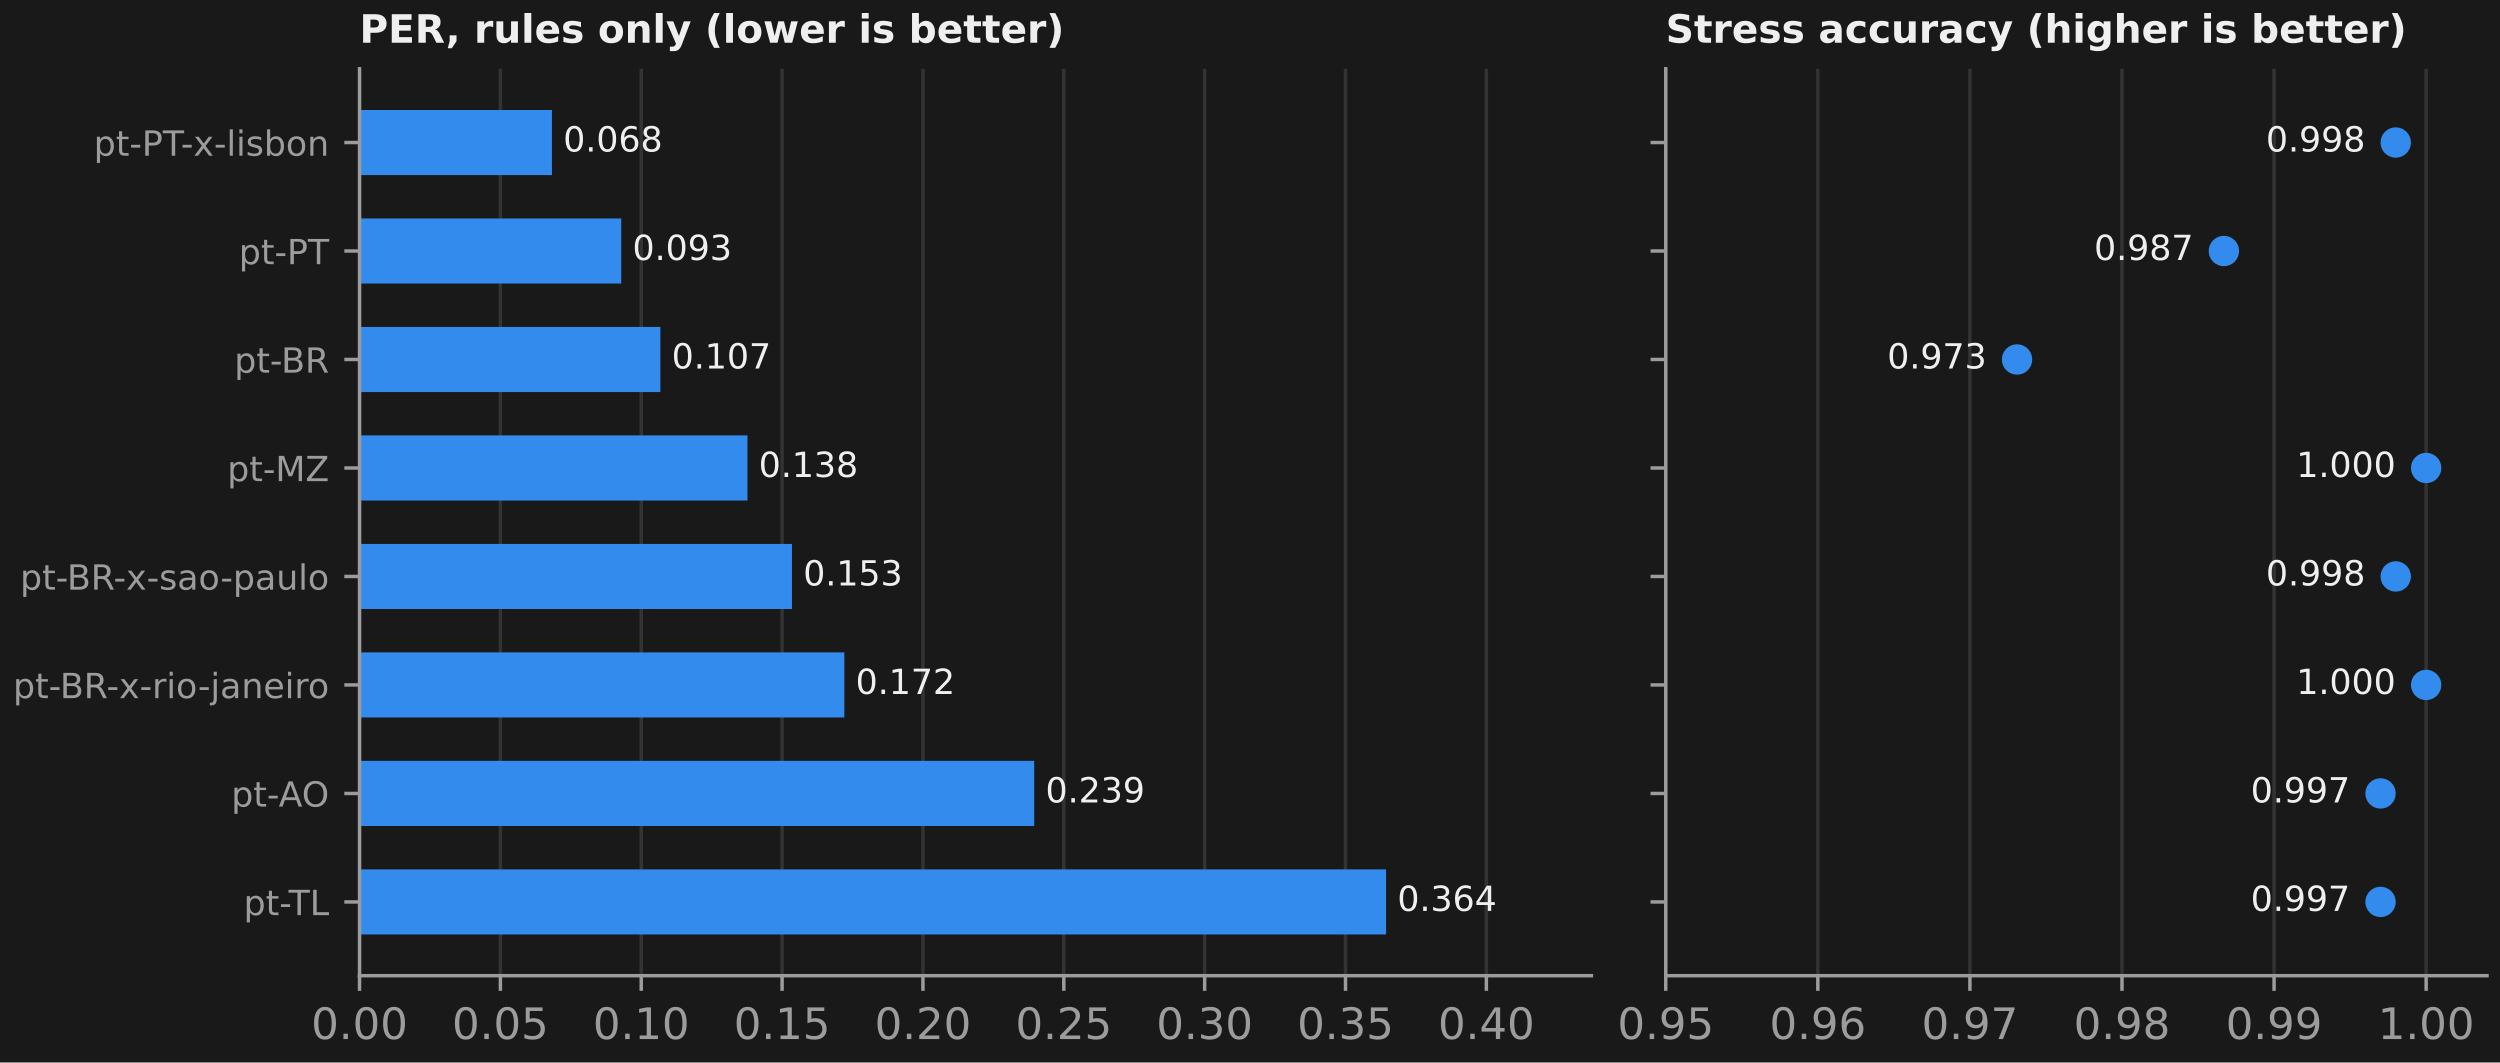
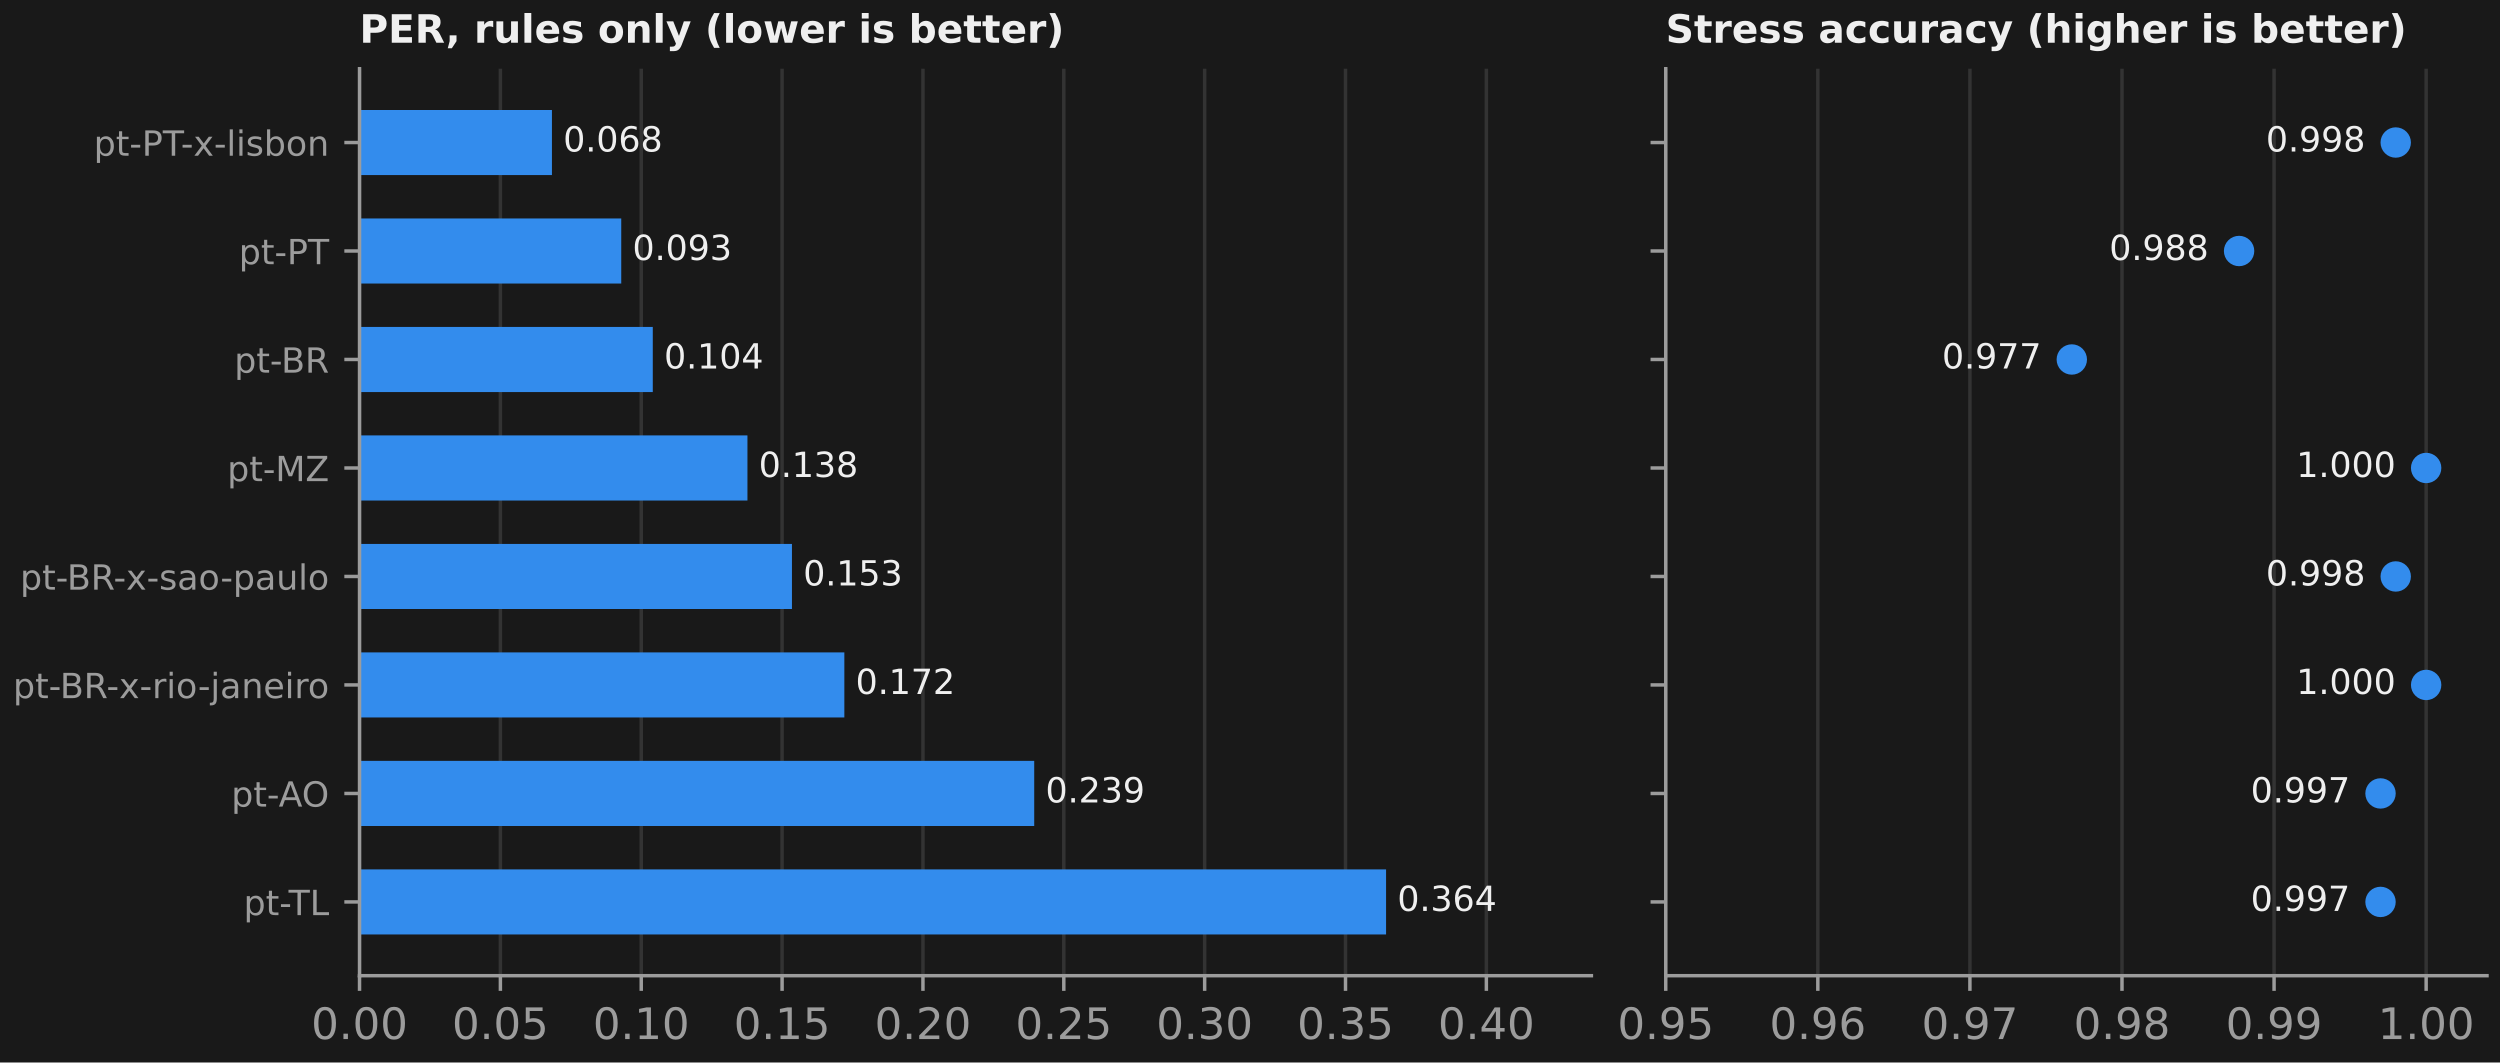
<svg xmlns="http://www.w3.org/2000/svg" xmlns:xlink="http://www.w3.org/1999/xlink" width="576pt" height="244.8pt" viewBox="0 0 576 244.8" version="1.1">
  <defs>
    <style type="text/css">*{stroke-linejoin: round; stroke-linecap: butt}</style>
  </defs>
  <g id="figure_1">
    <g id="patch_1">
      <path d="M 0 244.8  L 576 244.8  L 576 0  L 0 0  z " style="fill: #191919" />
    </g>
    <g id="axes_1">
      <g id="patch_2">
        <path d="M 82.836 224.8  L 366.654 224.8  L 366.654 15.839  L 82.836 15.839  z " style="fill: #191919" />
      </g>
      <g id="matplotlib.axis_1">
        <g id="xtick_1">
          <g id="line2d_1">
            <path d="M 82.836 224.8  L 82.836 15.839  " clip-path="url(#pa067309604)" style="fill: none; stroke: #333333; stroke-width: 0.8; stroke-linecap: square" />
          </g>
          <g id="line2d_2">
            <defs>
              <path id="mc3cc2e16f8" d="M 0 0  L 0 3.5  " style="stroke: #9c9c9c; stroke-width: 0.8" />
            </defs>
            <g>
              <use xlink:href="#mc3cc2e16f8" x="82.836" y="224.8" style="fill: #9c9c9c; stroke: #9c9c9c; stroke-width: 0.8" />
            </g>
          </g>
          <g id="text_1">
            <text style="font-size: 10px; font-family: 'DejaVu Sans', 'Bitstream Vera Sans', 'Computer Modern Sans Serif', 'Lucida Grande', 'Verdana', 'Geneva', 'Lucid', 'Arial', 'Helvetica', 'Avant Garde', sans-serif; text-anchor: middle; fill: #9c9c9c" x="82.836" y="239.397" transform="rotate(-0 82.83649 239.3974)">0.00</text>
          </g>
        </g>
        <g id="xtick_2">
          <g id="line2d_3">
            <path d="M 115.289 224.8  L 115.289 15.839  " clip-path="url(#pa067309604)" style="fill: none; stroke: #333333; stroke-width: 0.8; stroke-linecap: square" />
          </g>
          <g id="line2d_4">
            <g>
              <use xlink:href="#mc3cc2e16f8" x="115.289" y="224.8" style="fill: #9c9c9c; stroke: #9c9c9c; stroke-width: 0.8" />
            </g>
          </g>
          <g id="text_2">
            <text style="font-size: 10px; font-family: 'DejaVu Sans', 'Bitstream Vera Sans', 'Computer Modern Sans Serif', 'Lucida Grande', 'Verdana', 'Geneva', 'Lucid', 'Arial', 'Helvetica', 'Avant Garde', sans-serif; text-anchor: middle; fill: #9c9c9c" x="115.289" y="239.397" transform="rotate(-0 115.2892 239.3974)">0.05</text>
          </g>
        </g>
        <g id="xtick_3">
          <g id="line2d_5">
            <path d="M 147.742 224.8  L 147.742 15.839  " clip-path="url(#pa067309604)" style="fill: none; stroke: #333333; stroke-width: 0.8; stroke-linecap: square" />
          </g>
          <g id="line2d_6">
            <g>
              <use xlink:href="#mc3cc2e16f8" x="147.742" y="224.8" style="fill: #9c9c9c; stroke: #9c9c9c; stroke-width: 0.8" />
            </g>
          </g>
          <g id="text_3">
            <text style="font-size: 10px; font-family: 'DejaVu Sans', 'Bitstream Vera Sans', 'Computer Modern Sans Serif', 'Lucida Grande', 'Verdana', 'Geneva', 'Lucid', 'Arial', 'Helvetica', 'Avant Garde', sans-serif; text-anchor: middle; fill: #9c9c9c" x="147.742" y="239.397" transform="rotate(-0 147.7418 239.3974)">0.10</text>
          </g>
        </g>
        <g id="xtick_4">
          <g id="line2d_7">
            <path d="M 180.194 224.8  L 180.194 15.839  " clip-path="url(#pa067309604)" style="fill: none; stroke: #333333; stroke-width: 0.8; stroke-linecap: square" />
          </g>
          <g id="line2d_8">
            <g>
              <use xlink:href="#mc3cc2e16f8" x="180.194" y="224.8" style="fill: #9c9c9c; stroke: #9c9c9c; stroke-width: 0.8" />
            </g>
          </g>
          <g id="text_4">
            <text style="font-size: 10px; font-family: 'DejaVu Sans', 'Bitstream Vera Sans', 'Computer Modern Sans Serif', 'Lucida Grande', 'Verdana', 'Geneva', 'Lucid', 'Arial', 'Helvetica', 'Avant Garde', sans-serif; text-anchor: middle; fill: #9c9c9c" x="180.194" y="239.397" transform="rotate(-0 180.1945 239.3974)">0.15</text>
          </g>
        </g>
        <g id="xtick_5">
          <g id="line2d_9">
            <path d="M 212.647 224.8  L 212.647 15.839  " clip-path="url(#pa067309604)" style="fill: none; stroke: #333333; stroke-width: 0.8; stroke-linecap: square" />
          </g>
          <g id="line2d_10">
            <g>
              <use xlink:href="#mc3cc2e16f8" x="212.647" y="224.8" style="fill: #9c9c9c; stroke: #9c9c9c; stroke-width: 0.8" />
            </g>
          </g>
          <g id="text_5">
            <text style="font-size: 10px; font-family: 'DejaVu Sans', 'Bitstream Vera Sans', 'Computer Modern Sans Serif', 'Lucida Grande', 'Verdana', 'Geneva', 'Lucid', 'Arial', 'Helvetica', 'Avant Garde', sans-serif; text-anchor: middle; fill: #9c9c9c" x="212.647" y="239.397" transform="rotate(-0 212.6471 239.3974)">0.20</text>
          </g>
        </g>
        <g id="xtick_6">
          <g id="line2d_11">
            <path d="M 245.1 224.8  L 245.1 15.839  " clip-path="url(#pa067309604)" style="fill: none; stroke: #333333; stroke-width: 0.8; stroke-linecap: square" />
          </g>
          <g id="line2d_12">
            <g>
              <use xlink:href="#mc3cc2e16f8" x="245.1" y="224.8" style="fill: #9c9c9c; stroke: #9c9c9c; stroke-width: 0.8" />
            </g>
          </g>
          <g id="text_6">
            <text style="font-size: 10px; font-family: 'DejaVu Sans', 'Bitstream Vera Sans', 'Computer Modern Sans Serif', 'Lucida Grande', 'Verdana', 'Geneva', 'Lucid', 'Arial', 'Helvetica', 'Avant Garde', sans-serif; text-anchor: middle; fill: #9c9c9c" x="245.1" y="239.397" transform="rotate(-0 245.0998 239.3974)">0.25</text>
          </g>
        </g>
        <g id="xtick_7">
          <g id="line2d_13">
            <path d="M 277.552 224.8  L 277.552 15.839  " clip-path="url(#pa067309604)" style="fill: none; stroke: #333333; stroke-width: 0.8; stroke-linecap: square" />
          </g>
          <g id="line2d_14">
            <g>
              <use xlink:href="#mc3cc2e16f8" x="277.552" y="224.8" style="fill: #9c9c9c; stroke: #9c9c9c; stroke-width: 0.8" />
            </g>
          </g>
          <g id="text_7">
            <text style="font-size: 10px; font-family: 'DejaVu Sans', 'Bitstream Vera Sans', 'Computer Modern Sans Serif', 'Lucida Grande', 'Verdana', 'Geneva', 'Lucid', 'Arial', 'Helvetica', 'Avant Garde', sans-serif; text-anchor: middle; fill: #9c9c9c" x="277.552" y="239.397" transform="rotate(-0 277.5525 239.3974)">0.30</text>
          </g>
        </g>
        <g id="xtick_8">
          <g id="line2d_15">
            <path d="M 310.005 224.8  L 310.005 15.839  " clip-path="url(#pa067309604)" style="fill: none; stroke: #333333; stroke-width: 0.8; stroke-linecap: square" />
          </g>
          <g id="line2d_16">
            <g>
              <use xlink:href="#mc3cc2e16f8" x="310.005" y="224.8" style="fill: #9c9c9c; stroke: #9c9c9c; stroke-width: 0.8" />
            </g>
          </g>
          <g id="text_8">
            <text style="font-size: 10px; font-family: 'DejaVu Sans', 'Bitstream Vera Sans', 'Computer Modern Sans Serif', 'Lucida Grande', 'Verdana', 'Geneva', 'Lucid', 'Arial', 'Helvetica', 'Avant Garde', sans-serif; text-anchor: middle; fill: #9c9c9c" x="310.005" y="239.397" transform="rotate(-0 310.0051 239.3974)">0.35</text>
          </g>
        </g>
        <g id="xtick_9">
          <g id="line2d_17">
            <path d="M 342.458 224.8  L 342.458 15.839  " clip-path="url(#pa067309604)" style="fill: none; stroke: #333333; stroke-width: 0.8; stroke-linecap: square" />
          </g>
          <g id="line2d_18">
            <g>
              <use xlink:href="#mc3cc2e16f8" x="342.458" y="224.8" style="fill: #9c9c9c; stroke: #9c9c9c; stroke-width: 0.8" />
            </g>
          </g>
          <g id="text_9">
            <text style="font-size: 10px; font-family: 'DejaVu Sans', 'Bitstream Vera Sans', 'Computer Modern Sans Serif', 'Lucida Grande', 'Verdana', 'Geneva', 'Lucid', 'Arial', 'Helvetica', 'Avant Garde', sans-serif; text-anchor: middle; fill: #9c9c9c" x="342.458" y="239.397" transform="rotate(-0 342.4578 239.3974)">0.40</text>
          </g>
        </g>
      </g>
      <g id="matplotlib.axis_2">
        <g id="ytick_1">
          <g id="line2d_19">
            <defs>
              <path id="m61c7a5ba7b" d="M 0 0  L -3.5 0  " style="stroke: #9c9c9c; stroke-width: 0.8" />
            </defs>
            <g>
              <use xlink:href="#m61c7a5ba7b" x="82.836" y="32.836" style="fill: #9c9c9c; stroke: #9c9c9c; stroke-width: 0.8" />
            </g>
          </g>
          <g id="text_10">
            <text style="font-size: 8px; font-family: 'DejaVu Sans', 'Bitstream Vera Sans', 'Computer Modern Sans Serif', 'Lucida Grande', 'Verdana', 'Geneva', 'Lucid', 'Arial', 'Helvetica', 'Avant Garde', sans-serif; text-anchor: end; fill: #9c9c9c" x="75.836" y="35.875" transform="rotate(-0 75.83649 35.87503)">pt-PT-x-lisbon</text>
          </g>
        </g>
        <g id="ytick_2">
          <g id="line2d_20">
            <g>
              <use xlink:href="#m61c7a5ba7b" x="82.836" y="57.831" style="fill: #9c9c9c; stroke: #9c9c9c; stroke-width: 0.8" />
            </g>
          </g>
          <g id="text_11">
            <text style="font-size: 8px; font-family: 'DejaVu Sans', 'Bitstream Vera Sans', 'Computer Modern Sans Serif', 'Lucida Grande', 'Verdana', 'Geneva', 'Lucid', 'Arial', 'Helvetica', 'Avant Garde', sans-serif; text-anchor: end; fill: #9c9c9c" x="75.836" y="60.87" transform="rotate(-0 75.83649 60.87004)">pt-PT</text>
          </g>
        </g>
        <g id="ytick_3">
          <g id="line2d_21">
            <g>
              <use xlink:href="#m61c7a5ba7b" x="82.836" y="82.826" style="fill: #9c9c9c; stroke: #9c9c9c; stroke-width: 0.8" />
            </g>
          </g>
          <g id="text_12">
            <text style="font-size: 8px; font-family: 'DejaVu Sans', 'Bitstream Vera Sans', 'Computer Modern Sans Serif', 'Lucida Grande', 'Verdana', 'Geneva', 'Lucid', 'Arial', 'Helvetica', 'Avant Garde', sans-serif; text-anchor: end; fill: #9c9c9c" x="75.836" y="85.865" transform="rotate(-0 75.83649 85.86537)">pt-BR</text>
          </g>
        </g>
        <g id="ytick_4">
          <g id="line2d_22">
            <g>
              <use xlink:href="#m61c7a5ba7b" x="82.836" y="107.822" style="fill: #9c9c9c; stroke: #9c9c9c; stroke-width: 0.8" />
            </g>
          </g>
          <g id="text_13">
            <text style="font-size: 8px; font-family: 'DejaVu Sans', 'Bitstream Vera Sans', 'Computer Modern Sans Serif', 'Lucida Grande', 'Verdana', 'Geneva', 'Lucid', 'Arial', 'Helvetica', 'Avant Garde', sans-serif; text-anchor: end; fill: #9c9c9c" x="75.836" y="110.861" transform="rotate(-0 75.83649 110.8607)">pt-MZ</text>
          </g>
        </g>
        <g id="ytick_5">
          <g id="line2d_23">
            <g>
              <use xlink:href="#m61c7a5ba7b" x="82.836" y="132.817" style="fill: #9c9c9c; stroke: #9c9c9c; stroke-width: 0.8" />
            </g>
          </g>
          <g id="text_14">
            <text style="font-size: 8px; font-family: 'DejaVu Sans', 'Bitstream Vera Sans', 'Computer Modern Sans Serif', 'Lucida Grande', 'Verdana', 'Geneva', 'Lucid', 'Arial', 'Helvetica', 'Avant Garde', sans-serif; text-anchor: end; fill: #9c9c9c" x="75.836" y="135.856" transform="rotate(-0 75.83649 135.8563)">pt-BR-x-sao-paulo</text>
          </g>
        </g>
        <g id="ytick_6">
          <g id="line2d_24">
            <g>
              <use xlink:href="#m61c7a5ba7b" x="82.836" y="157.812" style="fill: #9c9c9c; stroke: #9c9c9c; stroke-width: 0.8" />
            </g>
          </g>
          <g id="text_15">
            <text style="font-size: 8px; font-family: 'DejaVu Sans', 'Bitstream Vera Sans', 'Computer Modern Sans Serif', 'Lucida Grande', 'Verdana', 'Geneva', 'Lucid', 'Arial', 'Helvetica', 'Avant Garde', sans-serif; text-anchor: end; fill: #9c9c9c" x="75.836" y="160.852" transform="rotate(-0 75.83649 160.8517)">pt-BR-x-rio-janeiro</text>
          </g>
        </g>
        <g id="ytick_7">
          <g id="line2d_25">
            <g>
              <use xlink:href="#m61c7a5ba7b" x="82.836" y="182.808" style="fill: #9c9c9c; stroke: #9c9c9c; stroke-width: 0.8" />
            </g>
          </g>
          <g id="text_16">
            <text style="font-size: 8px; font-family: 'DejaVu Sans', 'Bitstream Vera Sans', 'Computer Modern Sans Serif', 'Lucida Grande', 'Verdana', 'Geneva', 'Lucid', 'Arial', 'Helvetica', 'Avant Garde', sans-serif; text-anchor: end; fill: #9c9c9c" x="75.836" y="185.847" transform="rotate(-0 75.83649 185.8467)">pt-AO</text>
          </g>
        </g>
        <g id="ytick_8">
          <g id="line2d_26">
            <g>
              <use xlink:href="#m61c7a5ba7b" x="82.836" y="207.803" style="fill: #9c9c9c; stroke: #9c9c9c; stroke-width: 0.8" />
            </g>
          </g>
          <g id="text_17">
            <text style="font-size: 8px; font-family: 'DejaVu Sans', 'Bitstream Vera Sans', 'Computer Modern Sans Serif', 'Lucida Grande', 'Verdana', 'Geneva', 'Lucid', 'Arial', 'Helvetica', 'Avant Garde', sans-serif; text-anchor: end; fill: #9c9c9c" x="75.836" y="210.842" transform="rotate(-0 75.83649 210.842)">pt-TL</text>
          </g>
        </g>
      </g>
      <g id="patch_3">
        <path d="M 82.836 25.337  L 127.167 25.337  L 127.167 40.334  L 82.836 40.334  z " clip-path="url(#pa067309604)" style="fill: #338ced" />
      </g>
      <g id="patch_4">
        <path d="M 82.836 50.332  L 143.134 50.332  L 143.134 65.33  L 82.836 65.33  z " clip-path="url(#pa067309604)" style="fill: #338ced" />
      </g>
      <g id="patch_5">
-         <path d="M 82.836 75.328  L 152.155 75.328  L 152.155 90.325  L 82.836 90.325  z " clip-path="url(#pa067309604)" style="fill: #338ced" />
+         <path d="M 82.836 75.328  L 150.403 75.328  L 150.403 90.325  L 82.836 90.325  z " clip-path="url(#pa067309604)" style="fill: #338ced" />
      </g>
      <g id="patch_6">
        <path d="M 82.836 100.323  L 172.211 100.323  L 172.211 115.32  L 82.836 115.32  z " clip-path="url(#pa067309604)" style="fill: #338ced" />
      </g>
      <g id="patch_7">
        <path d="M 82.836 125.318  L 182.466 125.318  L 182.466 140.316  L 82.836 140.316  z " clip-path="url(#pa067309604)" style="fill: #338ced" />
      </g>
      <g id="patch_8">
        <path d="M 82.836 150.314  L 194.539 150.314  L 194.539 165.311  L 82.836 165.311  z " clip-path="url(#pa067309604)" style="fill: #338ced" />
      </g>
      <g id="patch_9">
        <path d="M 82.836 175.309  L 238.285 175.309  L 238.285 190.306  L 82.836 190.306  z " clip-path="url(#pa067309604)" style="fill: #338ced" />
      </g>
      <g id="patch_10">
        <path d="M 82.836 200.304  L 319.351 200.304  L 319.351 215.302  L 82.836 215.302  z " clip-path="url(#pa067309604)" style="fill: #338ced" />
      </g>
      <g id="patch_11">
        <path d="M 82.836 224.8  L 82.836 15.839  " style="fill: none; stroke: #9c9c9c; stroke-width: 0.8; stroke-linejoin: miter; stroke-linecap: square" />
      </g>
      <g id="patch_12">
        <path d="M 82.836 224.8  L 366.654 224.8  " style="fill: none; stroke: #9c9c9c; stroke-width: 0.8; stroke-linejoin: miter; stroke-linecap: square" />
      </g>
      <g id="text_18">
        <text style="font-size: 8px; font-family: 'DejaVu Sans', 'Bitstream Vera Sans', 'Computer Modern Sans Serif', 'Lucida Grande', 'Verdana', 'Geneva', 'Lucid', 'Arial', 'Helvetica', 'Avant Garde', sans-serif; text-anchor: start; fill: #efefef" x="129.763" y="34.914" transform="rotate(-0 129.763 34.91378)">0.068</text>
      </g>
      <g id="text_19">
        <text style="font-size: 8px; font-family: 'DejaVu Sans', 'Bitstream Vera Sans', 'Computer Modern Sans Serif', 'Lucida Grande', 'Verdana', 'Geneva', 'Lucid', 'Arial', 'Helvetica', 'Avant Garde', sans-serif; text-anchor: start; fill: #efefef" x="145.73" y="59.909" transform="rotate(-0 145.7297 59.90911)">0.093</text>
      </g>
      <g id="text_20">
-         <text style="font-size: 8px; font-family: 'DejaVu Sans', 'Bitstream Vera Sans', 'Computer Modern Sans Serif', 'Lucida Grande', 'Verdana', 'Geneva', 'Lucid', 'Arial', 'Helvetica', 'Avant Garde', sans-serif; text-anchor: start; fill: #efefef" x="154.752" y="84.904" transform="rotate(-0 154.7516 84.90443)">0.107</text>
+         <text style="font-size: 8px; font-family: 'DejaVu Sans', 'Bitstream Vera Sans', 'Computer Modern Sans Serif', 'Lucida Grande', 'Verdana', 'Geneva', 'Lucid', 'Arial', 'Helvetica', 'Avant Garde', sans-serif; text-anchor: start; fill: #efefef" x="152.999" y="84.904" transform="rotate(-0 152.9991 84.90443)">0.104</text>
      </g>
      <g id="text_21">
        <text style="font-size: 8px; font-family: 'DejaVu Sans', 'Bitstream Vera Sans', 'Computer Modern Sans Serif', 'Lucida Grande', 'Verdana', 'Geneva', 'Lucid', 'Arial', 'Helvetica', 'Avant Garde', sans-serif; text-anchor: start; fill: #efefef" x="174.807" y="109.9" transform="rotate(-0 174.8073 109.8998)">0.138</text>
      </g>
      <g id="text_22">
        <text style="font-size: 8px; font-family: 'DejaVu Sans', 'Bitstream Vera Sans', 'Computer Modern Sans Serif', 'Lucida Grande', 'Verdana', 'Geneva', 'Lucid', 'Arial', 'Helvetica', 'Avant Garde', sans-serif; text-anchor: start; fill: #efefef" x="185.062" y="134.895" transform="rotate(-0 185.0624 134.8951)">0.153</text>
      </g>
      <g id="text_23">
        <text style="font-size: 8px; font-family: 'DejaVu Sans', 'Bitstream Vera Sans', 'Computer Modern Sans Serif', 'Lucida Grande', 'Verdana', 'Geneva', 'Lucid', 'Arial', 'Helvetica', 'Avant Garde', sans-serif; text-anchor: start; fill: #efefef" x="197.135" y="159.89" transform="rotate(-0 197.1348 159.8904)">0.172</text>
      </g>
      <g id="text_24">
        <text style="font-size: 8px; font-family: 'DejaVu Sans', 'Bitstream Vera Sans', 'Computer Modern Sans Serif', 'Lucida Grande', 'Verdana', 'Geneva', 'Lucid', 'Arial', 'Helvetica', 'Avant Garde', sans-serif; text-anchor: start; fill: #efefef" x="240.881" y="184.886" transform="rotate(-0 240.8809 184.8857)">0.239</text>
      </g>
      <g id="text_25">
        <text style="font-size: 8px; font-family: 'DejaVu Sans', 'Bitstream Vera Sans', 'Computer Modern Sans Serif', 'Lucida Grande', 'Verdana', 'Geneva', 'Lucid', 'Arial', 'Helvetica', 'Avant Garde', sans-serif; text-anchor: start; fill: #efefef" x="321.948" y="209.881" transform="rotate(-0 321.9477 209.8811)">0.364</text>
      </g>
      <g id="text_26">
        <text style="font-weight: 700; font-size: 9px; font-family: 'DejaVu Sans', 'Bitstream Vera Sans', 'Computer Modern Sans Serif', 'Lucida Grande', 'Verdana', 'Geneva', 'Lucid', 'Arial', 'Helvetica', 'Avant Garde', sans-serif; text-anchor: start; fill: #efefef" x="82.836" y="9.839" transform="rotate(-0 82.83649 9.838834)">PER, rules only (lower is better)</text>
      </g>
    </g>
    <g id="axes_2">
      <g id="patch_13">
        <path d="M 383.788 224.8  L 573 224.8  L 573 15.839  L 383.788 15.839  z " style="fill: #191919" />
      </g>
      <g id="matplotlib.axis_3">
        <g id="xtick_10">
          <g id="line2d_27">
            <path d="M 383.788 224.8  L 383.788 15.839  " clip-path="url(#paff09547ee)" style="fill: none; stroke: #333333; stroke-width: 0.8; stroke-linecap: square" />
          </g>
          <g id="line2d_28">
            <g>
              <use xlink:href="#mc3cc2e16f8" x="383.788" y="224.8" style="fill: #9c9c9c; stroke: #9c9c9c; stroke-width: 0.8" />
            </g>
          </g>
          <g id="text_27">
            <text style="font-size: 10px; font-family: 'DejaVu Sans', 'Bitstream Vera Sans', 'Computer Modern Sans Serif', 'Lucida Grande', 'Verdana', 'Geneva', 'Lucid', 'Arial', 'Helvetica', 'Avant Garde', sans-serif; text-anchor: middle; fill: #9c9c9c" x="383.788" y="239.397" transform="rotate(-0 383.7878 239.3974)">0.95</text>
          </g>
        </g>
        <g id="xtick_11">
          <g id="line2d_29">
            <path d="M 418.827 224.8  L 418.827 15.839  " clip-path="url(#paff09547ee)" style="fill: none; stroke: #333333; stroke-width: 0.8; stroke-linecap: square" />
          </g>
          <g id="line2d_30">
            <g>
              <use xlink:href="#mc3cc2e16f8" x="418.827" y="224.8" style="fill: #9c9c9c; stroke: #9c9c9c; stroke-width: 0.8" />
            </g>
          </g>
          <g id="text_28">
            <text style="font-size: 10px; font-family: 'DejaVu Sans', 'Bitstream Vera Sans', 'Computer Modern Sans Serif', 'Lucida Grande', 'Verdana', 'Geneva', 'Lucid', 'Arial', 'Helvetica', 'Avant Garde', sans-serif; text-anchor: middle; fill: #9c9c9c" x="418.827" y="239.397" transform="rotate(-0 418.827 239.3974)">0.96</text>
          </g>
        </g>
        <g id="xtick_12">
          <g id="line2d_31">
            <path d="M 453.866 224.8  L 453.866 15.839  " clip-path="url(#paff09547ee)" style="fill: none; stroke: #333333; stroke-width: 0.8; stroke-linecap: square" />
          </g>
          <g id="line2d_32">
            <g>
              <use xlink:href="#mc3cc2e16f8" x="453.866" y="224.8" style="fill: #9c9c9c; stroke: #9c9c9c; stroke-width: 0.8" />
            </g>
          </g>
          <g id="text_29">
            <text style="font-size: 10px; font-family: 'DejaVu Sans', 'Bitstream Vera Sans', 'Computer Modern Sans Serif', 'Lucida Grande', 'Verdana', 'Geneva', 'Lucid', 'Arial', 'Helvetica', 'Avant Garde', sans-serif; text-anchor: middle; fill: #9c9c9c" x="453.866" y="239.397" transform="rotate(-0 453.8663 239.3974)">0.97</text>
          </g>
        </g>
        <g id="xtick_13">
          <g id="line2d_33">
            <path d="M 488.906 224.8  L 488.906 15.839  " clip-path="url(#paff09547ee)" style="fill: none; stroke: #333333; stroke-width: 0.8; stroke-linecap: square" />
          </g>
          <g id="line2d_34">
            <g>
              <use xlink:href="#mc3cc2e16f8" x="488.906" y="224.8" style="fill: #9c9c9c; stroke: #9c9c9c; stroke-width: 0.8" />
            </g>
          </g>
          <g id="text_30">
            <text style="font-size: 10px; font-family: 'DejaVu Sans', 'Bitstream Vera Sans', 'Computer Modern Sans Serif', 'Lucida Grande', 'Verdana', 'Geneva', 'Lucid', 'Arial', 'Helvetica', 'Avant Garde', sans-serif; text-anchor: middle; fill: #9c9c9c" x="488.906" y="239.397" transform="rotate(-0 488.9055 239.3974)">0.98</text>
          </g>
        </g>
        <g id="xtick_14">
          <g id="line2d_35">
            <path d="M 523.945 224.8  L 523.945 15.839  " clip-path="url(#paff09547ee)" style="fill: none; stroke: #333333; stroke-width: 0.8; stroke-linecap: square" />
          </g>
          <g id="line2d_36">
            <g>
              <use xlink:href="#mc3cc2e16f8" x="523.945" y="224.8" style="fill: #9c9c9c; stroke: #9c9c9c; stroke-width: 0.8" />
            </g>
          </g>
          <g id="text_31">
            <text style="font-size: 10px; font-family: 'DejaVu Sans', 'Bitstream Vera Sans', 'Computer Modern Sans Serif', 'Lucida Grande', 'Verdana', 'Geneva', 'Lucid', 'Arial', 'Helvetica', 'Avant Garde', sans-serif; text-anchor: middle; fill: #9c9c9c" x="523.945" y="239.397" transform="rotate(-0 523.9448 239.3974)">0.99</text>
          </g>
        </g>
        <g id="xtick_15">
          <g id="line2d_37">
            <path d="M 558.984 224.8  L 558.984 15.839  " clip-path="url(#paff09547ee)" style="fill: none; stroke: #333333; stroke-width: 0.8; stroke-linecap: square" />
          </g>
          <g id="line2d_38">
            <g>
              <use xlink:href="#mc3cc2e16f8" x="558.984" y="224.8" style="fill: #9c9c9c; stroke: #9c9c9c; stroke-width: 0.8" />
            </g>
          </g>
          <g id="text_32">
            <text style="font-size: 10px; font-family: 'DejaVu Sans', 'Bitstream Vera Sans', 'Computer Modern Sans Serif', 'Lucida Grande', 'Verdana', 'Geneva', 'Lucid', 'Arial', 'Helvetica', 'Avant Garde', sans-serif; text-anchor: middle; fill: #9c9c9c" x="558.984" y="239.397" transform="rotate(-0 558.9841 239.3974)">1.00</text>
          </g>
        </g>
      </g>
      <g id="matplotlib.axis_4">
        <g id="ytick_9">
          <g id="line2d_39">
            <g>
              <use xlink:href="#m61c7a5ba7b" x="383.788" y="32.836" style="fill: #9c9c9c; stroke: #9c9c9c; stroke-width: 0.8" />
            </g>
          </g>
        </g>
        <g id="ytick_10">
          <g id="line2d_40">
            <g>
              <use xlink:href="#m61c7a5ba7b" x="383.788" y="57.831" style="fill: #9c9c9c; stroke: #9c9c9c; stroke-width: 0.8" />
            </g>
          </g>
        </g>
        <g id="ytick_11">
          <g id="line2d_41">
            <g>
              <use xlink:href="#m61c7a5ba7b" x="383.788" y="82.826" style="fill: #9c9c9c; stroke: #9c9c9c; stroke-width: 0.8" />
            </g>
          </g>
        </g>
        <g id="ytick_12">
          <g id="line2d_42">
            <g>
              <use xlink:href="#m61c7a5ba7b" x="383.788" y="107.822" style="fill: #9c9c9c; stroke: #9c9c9c; stroke-width: 0.8" />
            </g>
          </g>
        </g>
        <g id="ytick_13">
          <g id="line2d_43">
            <g>
              <use xlink:href="#m61c7a5ba7b" x="383.788" y="132.817" style="fill: #9c9c9c; stroke: #9c9c9c; stroke-width: 0.8" />
            </g>
          </g>
        </g>
        <g id="ytick_14">
          <g id="line2d_44">
            <g>
              <use xlink:href="#m61c7a5ba7b" x="383.788" y="157.812" style="fill: #9c9c9c; stroke: #9c9c9c; stroke-width: 0.8" />
            </g>
          </g>
        </g>
        <g id="ytick_15">
          <g id="line2d_45">
            <g>
              <use xlink:href="#m61c7a5ba7b" x="383.788" y="182.808" style="fill: #9c9c9c; stroke: #9c9c9c; stroke-width: 0.8" />
            </g>
          </g>
        </g>
        <g id="ytick_16">
          <g id="line2d_46">
            <g>
              <use xlink:href="#m61c7a5ba7b" x="383.788" y="207.803" style="fill: #9c9c9c; stroke: #9c9c9c; stroke-width: 0.8" />
            </g>
          </g>
        </g>
      </g>
      <g id="patch_14">
        <path d="M 383.788 224.8  L 383.788 15.839  " style="fill: none; stroke: #9c9c9c; stroke-width: 0.8; stroke-linejoin: miter; stroke-linecap: square" />
      </g>
      <g id="patch_15">
        <path d="M 383.788 224.8  L 573 224.8  " style="fill: none; stroke: #9c9c9c; stroke-width: 0.8; stroke-linejoin: miter; stroke-linecap: square" />
      </g>
      <g id="PathCollection_1">
        <defs>
          <path id="mb6ce4388ad" d="M 0 3  C 0.796 3 1.559 2.684 2.121 2.121  C 2.684 1.559 3 0.796 3 0  C 3 -0.796 2.684 -1.559 2.121 -2.121  C 1.559 -2.684 0.796 -3 0 -3  C -0.796 -3 -1.559 -2.684 -2.121 -2.121  C -2.684 -1.559 -3 -0.796 -3 0  C -3 0.796 -2.684 1.559 -2.121 2.121  C -1.559 2.684 -0.796 3 0 3  z " style="stroke: #338ced" />
        </defs>
        <g clip-path="url(#paff09547ee)">
          <use xlink:href="#mb6ce4388ad" x="551.976" y="32.836" style="fill: #338ced; stroke: #338ced" />
-           <use xlink:href="#mb6ce4388ad" x="512.382" y="57.831" style="fill: #338ced; stroke: #338ced" />
-           <use xlink:href="#mb6ce4388ad" x="464.728" y="82.826" style="fill: #338ced; stroke: #338ced" />
+           <use xlink:href="#mb6ce4388ad" x="515.886" y="57.831" style="fill: #338ced; stroke: #338ced" />
+           <use xlink:href="#mb6ce4388ad" x="477.343" y="82.826" style="fill: #338ced; stroke: #338ced" />
          <use xlink:href="#mb6ce4388ad" x="558.984" y="107.822" style="fill: #338ced; stroke: #338ced" />
          <use xlink:href="#mb6ce4388ad" x="551.976" y="132.817" style="fill: #338ced; stroke: #338ced" />
          <use xlink:href="#mb6ce4388ad" x="558.984" y="157.812" style="fill: #338ced; stroke: #338ced" />
          <use xlink:href="#mb6ce4388ad" x="548.472" y="182.808" style="fill: #338ced; stroke: #338ced" />
          <use xlink:href="#mb6ce4388ad" x="548.472" y="207.803" style="fill: #338ced; stroke: #338ced" />
        </g>
      </g>
      <g id="text_33">
        <text style="font-size: 8px; font-family: 'DejaVu Sans', 'Bitstream Vera Sans', 'Computer Modern Sans Serif', 'Lucida Grande', 'Verdana', 'Geneva', 'Lucid', 'Arial', 'Helvetica', 'Avant Garde', sans-serif; text-anchor: end; fill: #efefef" x="544.968" y="34.914" transform="rotate(-0 544.9684 34.91378)">0.998</text>
      </g>
      <g id="text_34">
-         <text style="font-size: 8px; font-family: 'DejaVu Sans', 'Bitstream Vera Sans', 'Computer Modern Sans Serif', 'Lucida Grande', 'Verdana', 'Geneva', 'Lucid', 'Arial', 'Helvetica', 'Avant Garde', sans-serif; text-anchor: end; fill: #efefef" x="505.374" y="59.909" transform="rotate(-0 505.374 59.90911)">0.987</text>
+         <text style="font-size: 8px; font-family: 'DejaVu Sans', 'Bitstream Vera Sans', 'Computer Modern Sans Serif', 'Lucida Grande', 'Verdana', 'Geneva', 'Lucid', 'Arial', 'Helvetica', 'Avant Garde', sans-serif; text-anchor: end; fill: #efefef" x="508.878" y="59.909" transform="rotate(-0 508.8779 59.90911)">0.988</text>
      </g>
      <g id="text_35">
-         <text style="font-size: 8px; font-family: 'DejaVu Sans', 'Bitstream Vera Sans', 'Computer Modern Sans Serif', 'Lucida Grande', 'Verdana', 'Geneva', 'Lucid', 'Arial', 'Helvetica', 'Avant Garde', sans-serif; text-anchor: end; fill: #efefef" x="457.721" y="84.904" transform="rotate(-0 457.7206 84.90443)">0.973</text>
+         <text style="font-size: 8px; font-family: 'DejaVu Sans', 'Bitstream Vera Sans', 'Computer Modern Sans Serif', 'Lucida Grande', 'Verdana', 'Geneva', 'Lucid', 'Arial', 'Helvetica', 'Avant Garde', sans-serif; text-anchor: end; fill: #efefef" x="470.335" y="84.904" transform="rotate(-0 470.3347 84.90443)">0.977</text>
      </g>
      <g id="text_36">
        <text style="font-size: 8px; font-family: 'DejaVu Sans', 'Bitstream Vera Sans', 'Computer Modern Sans Serif', 'Lucida Grande', 'Verdana', 'Geneva', 'Lucid', 'Arial', 'Helvetica', 'Avant Garde', sans-serif; text-anchor: end; fill: #efefef" x="551.976" y="109.9" transform="rotate(-0 551.9762 109.8998)">1.000</text>
      </g>
      <g id="text_37">
        <text style="font-size: 8px; font-family: 'DejaVu Sans', 'Bitstream Vera Sans', 'Computer Modern Sans Serif', 'Lucida Grande', 'Verdana', 'Geneva', 'Lucid', 'Arial', 'Helvetica', 'Avant Garde', sans-serif; text-anchor: end; fill: #efefef" x="544.968" y="134.895" transform="rotate(-0 544.9684 134.8951)">0.998</text>
      </g>
      <g id="text_38">
        <text style="font-size: 8px; font-family: 'DejaVu Sans', 'Bitstream Vera Sans', 'Computer Modern Sans Serif', 'Lucida Grande', 'Verdana', 'Geneva', 'Lucid', 'Arial', 'Helvetica', 'Avant Garde', sans-serif; text-anchor: end; fill: #efefef" x="551.976" y="159.89" transform="rotate(-0 551.9762 159.8904)">1.000</text>
      </g>
      <g id="text_39">
        <text style="font-size: 8px; font-family: 'DejaVu Sans', 'Bitstream Vera Sans', 'Computer Modern Sans Serif', 'Lucida Grande', 'Verdana', 'Geneva', 'Lucid', 'Arial', 'Helvetica', 'Avant Garde', sans-serif; text-anchor: end; fill: #efefef" x="541.464" y="184.886" transform="rotate(-0 541.4644 184.8857)">0.997</text>
      </g>
      <g id="text_40">
        <text style="font-size: 8px; font-family: 'DejaVu Sans', 'Bitstream Vera Sans', 'Computer Modern Sans Serif', 'Lucida Grande', 'Verdana', 'Geneva', 'Lucid', 'Arial', 'Helvetica', 'Avant Garde', sans-serif; text-anchor: end; fill: #efefef" x="541.464" y="209.881" transform="rotate(-0 541.4644 209.8811)">0.997</text>
      </g>
      <g id="text_41">
        <text style="font-weight: 700; font-size: 9px; font-family: 'DejaVu Sans', 'Bitstream Vera Sans', 'Computer Modern Sans Serif', 'Lucida Grande', 'Verdana', 'Geneva', 'Lucid', 'Arial', 'Helvetica', 'Avant Garde', sans-serif; text-anchor: start; fill: #efefef" x="383.788" y="9.839" transform="rotate(-0 383.7878 9.838834)">Stress accuracy (higher is better)</text>
      </g>
    </g>
  </g>
  <defs>
    <clipPath id="pa067309604">
      <rect x="82.836" y="15.839" width="283.818" height="208.961" />
    </clipPath>
    <clipPath id="paff09547ee">
      <rect x="383.788" y="15.839" width="189.212" height="208.961" />
    </clipPath>
  </defs>
</svg>
